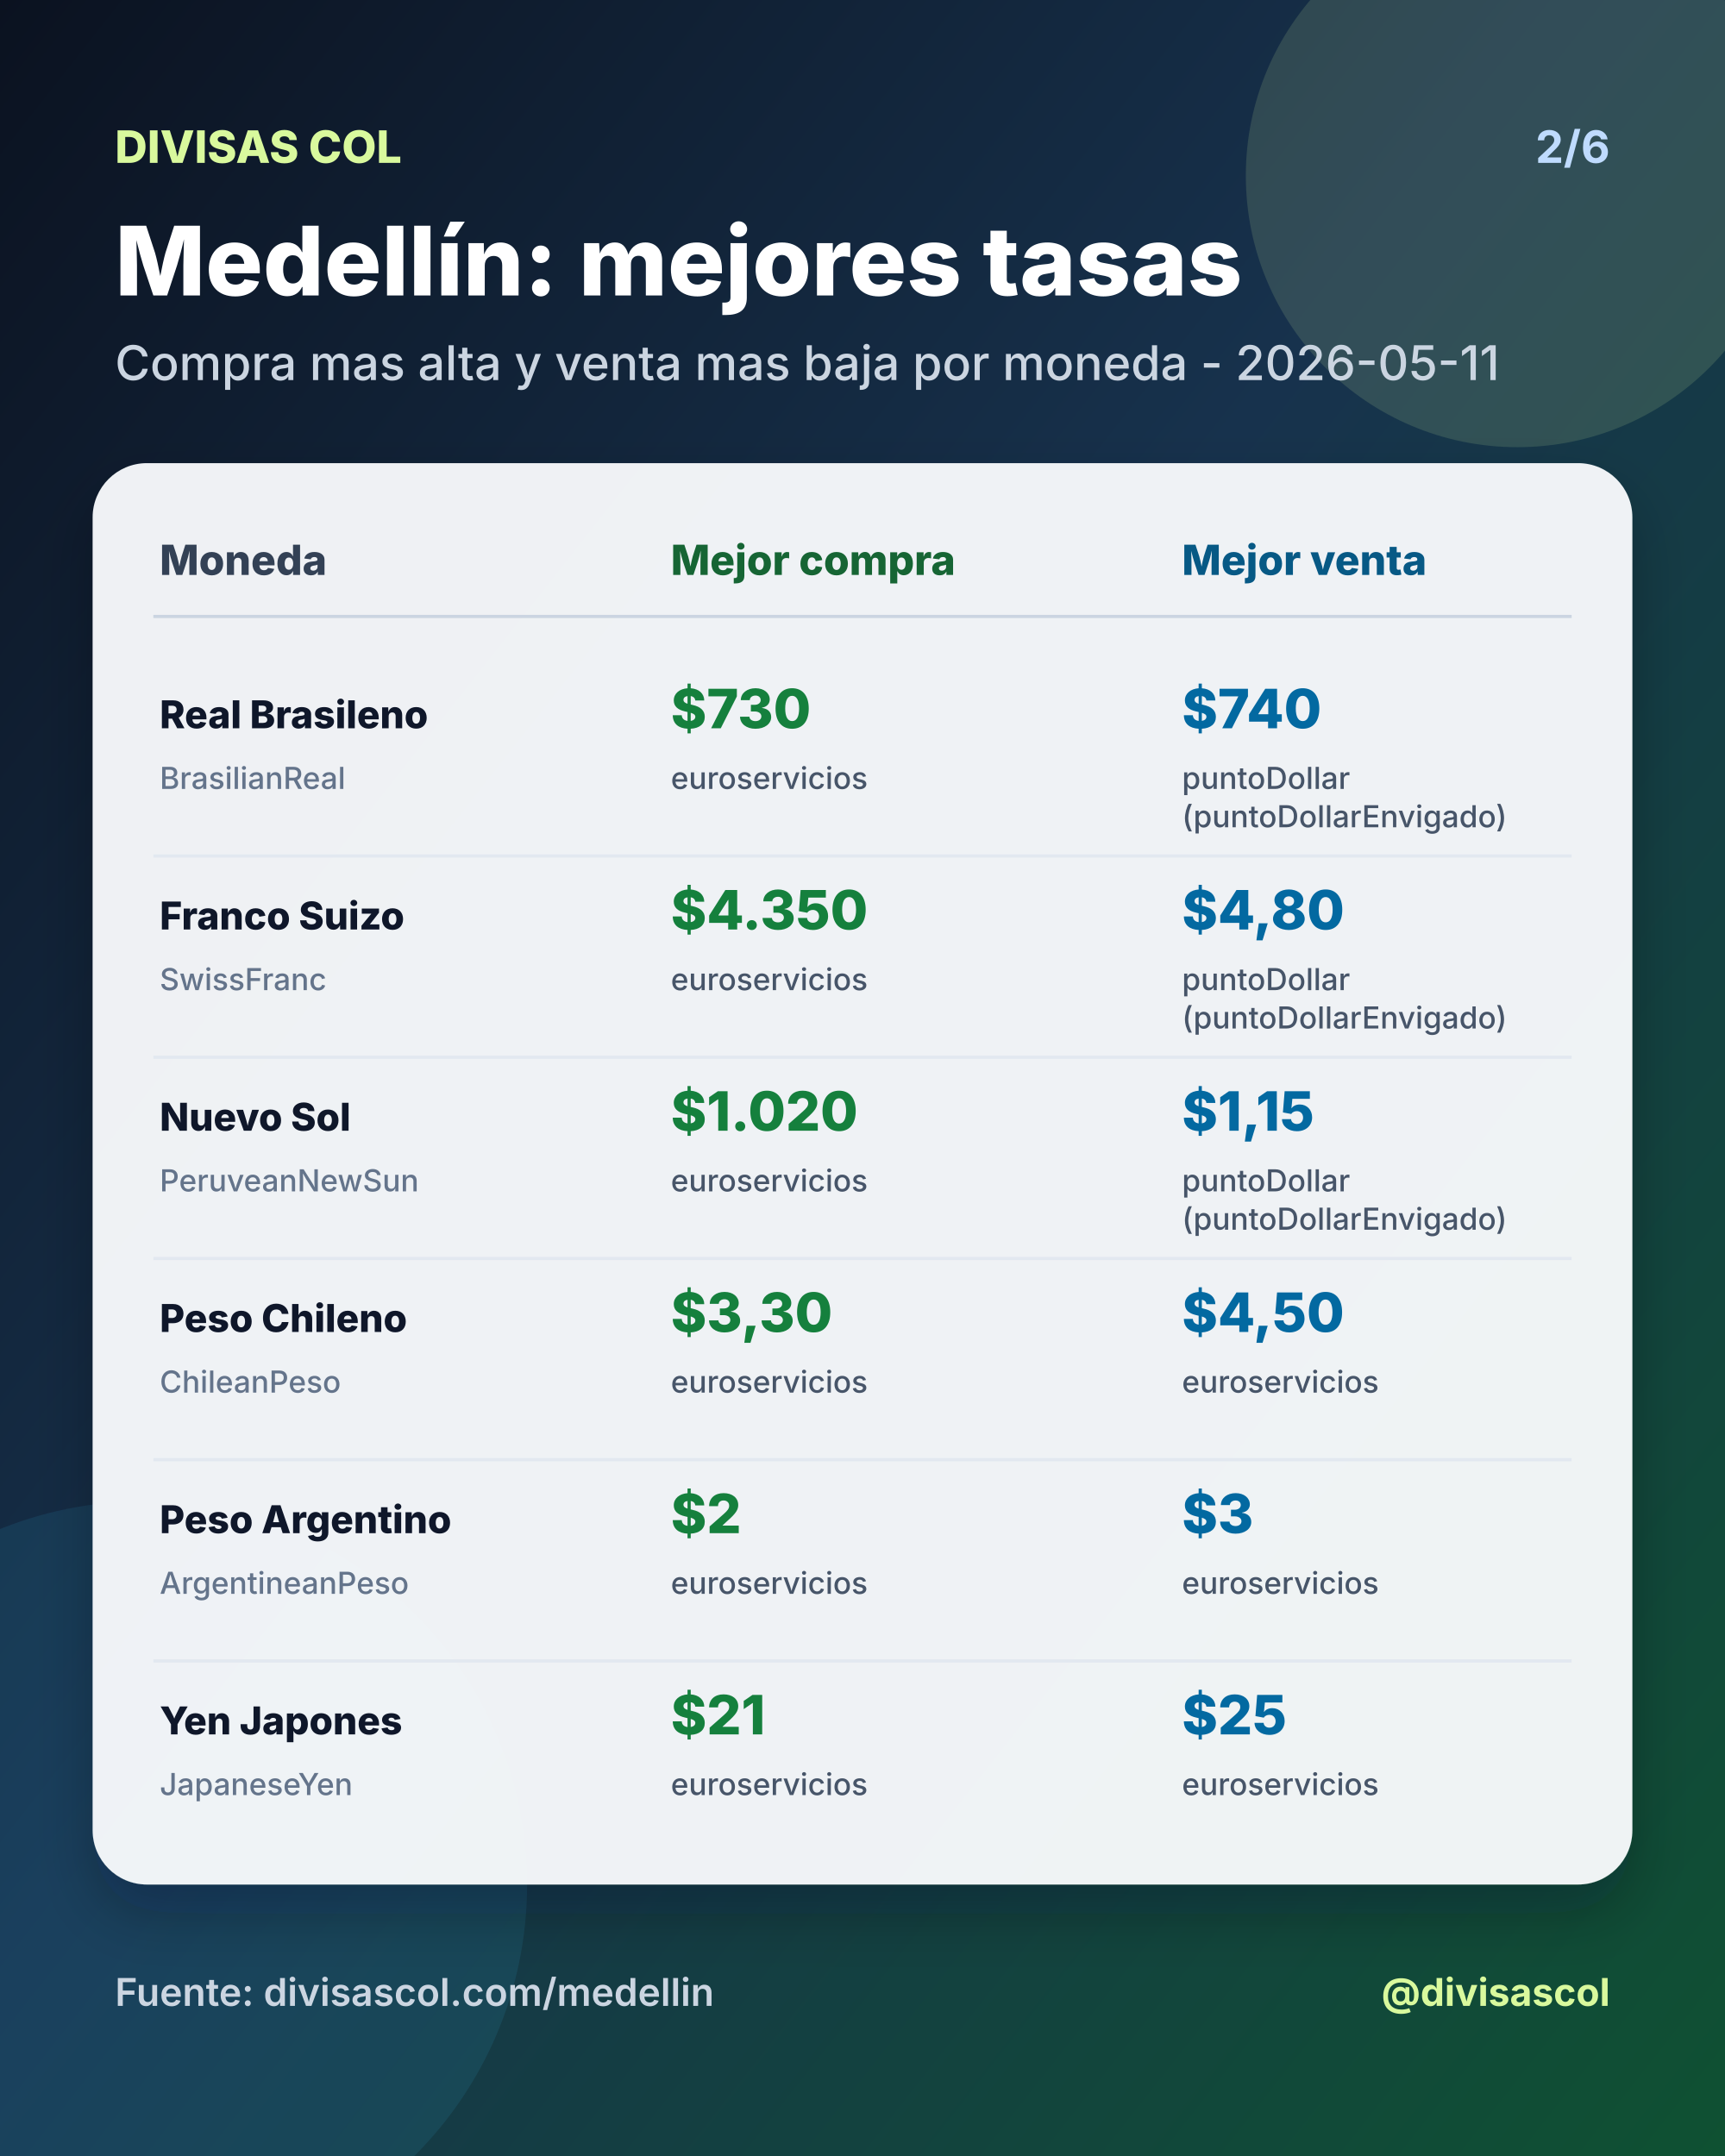
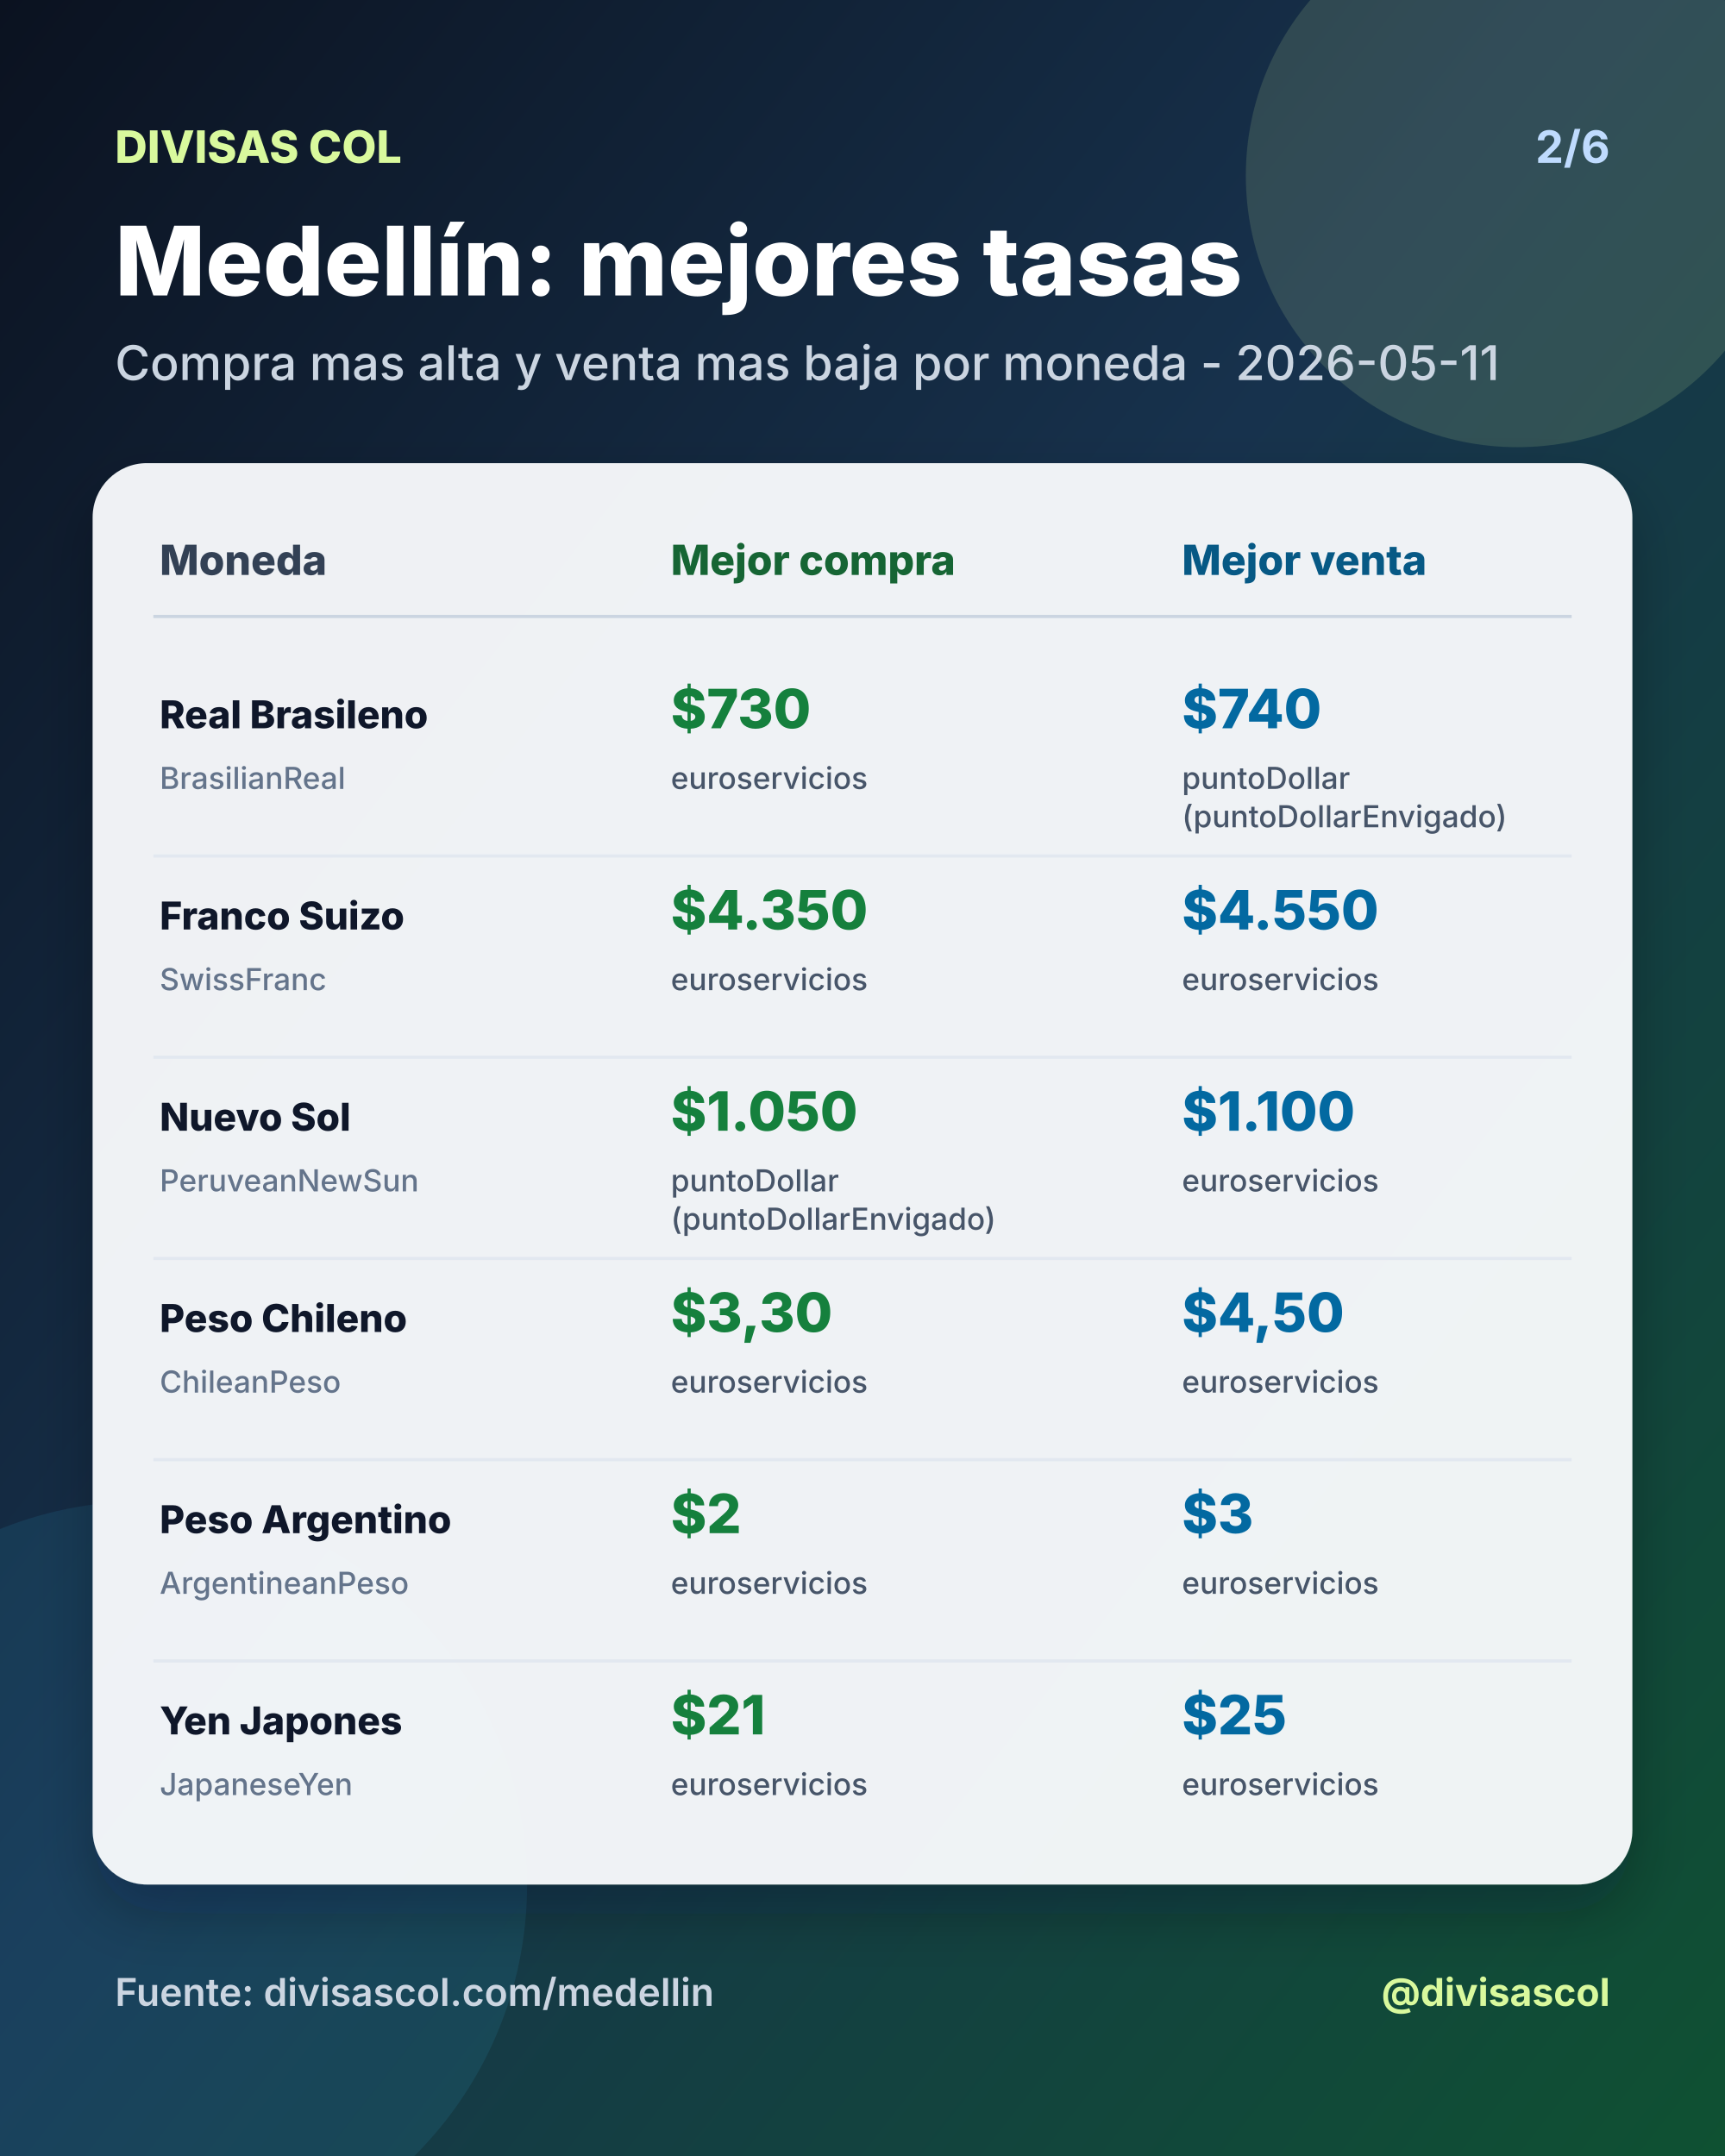
<svg xmlns="http://www.w3.org/2000/svg" width="1080" height="1350" viewBox="0 0 1080 1350">
  <defs>
    <linearGradient id="bg" x1="0" y1="0" x2="1" y2="1">
      <stop offset="0%" stop-color="#0b1220" />
      <stop offset="46%" stop-color="#17324d" />
      <stop offset="100%" stop-color="#0f5132" />
    </linearGradient>
    <filter id="shadow" x="-20%" y="-20%" width="140%" height="140%">
      <feDropShadow dx="0" dy="18" stdDeviation="18" flood-color="#020617" flood-opacity="0.28" />
    </filter>
  </defs>
  <rect width="1080" height="1350" fill="url(#bg)" />
  <circle cx="950" cy="110" r="170" fill="#d9f99d" opacity="0.14" />
  <circle cx="90" cy="1180" r="240" fill="#38bdf8" opacity="0.10" />
  <text x="72" y="102" fill="#d9f99d" font-size="28" font-family="Inter, Arial, sans-serif" font-weight="800" text-anchor="start">DIVISAS COL</text>
  <text x="1008" y="102" fill="#bfdbfe" font-size="28" font-family="Inter, Arial, sans-serif" font-weight="700" text-anchor="end">2/6</text>
  <text x="72" y="185" fill="#ffffff" font-size="60" font-family="Inter, Arial, sans-serif" font-weight="800" text-anchor="start">Medellín: mejores tasas</text>
  <text x="72" y="238" fill="#cbd5e1" font-size="30" font-family="Inter, Arial, sans-serif" font-weight="500" text-anchor="start">Compra mas alta y venta mas baja por moneda - 2026-05-11</text>
  <rect x="58" y="290" width="964" height="890" rx="34" fill="#f8fafc" opacity="0.96" filter="url(#shadow)" />
  <text x="100" y="360" fill="#334155" font-size="26" font-family="Inter, Arial, sans-serif" font-weight="800" text-anchor="start">Moneda</text>
  <text x="420" y="360" fill="#166534" font-size="26" font-family="Inter, Arial, sans-serif" font-weight="800" text-anchor="start">Mejor compra</text>
  <text x="740" y="360" fill="#075985" font-size="26" font-family="Inter, Arial, sans-serif" font-weight="800" text-anchor="start">Mejor venta</text>
  <line x1="96" y1="386" x2="984" y2="386" stroke="#cbd5e1" stroke-width="2" />
  <text x="100" y="456" fill="#0f172a" font-size="24" font-family="Inter, Arial, sans-serif" font-weight="800" text-anchor="start">Real Brasileno</text>
  <text x="100" y="494" fill="#64748b" font-size="19" font-family="Inter, Arial, sans-serif" font-weight="500" text-anchor="start">BrasilianReal</text>
  <text x="420" y="456" fill="#15803d" font-size="34" font-family="Inter, Arial, sans-serif" font-weight="800" text-anchor="start">$730</text>
  <text x="420" y="494" fill="#475569" font-size="19" font-family="Inter, Arial, sans-serif" font-weight="500" text-anchor="start">euroservicios</text>
  <text x="740" y="456" fill="#0369a1" font-size="34" font-family="Inter, Arial, sans-serif" font-weight="800" text-anchor="start">$740</text>
  <text x="740" y="494" fill="#475569" font-size="19" font-family="Inter, Arial, sans-serif" font-weight="500" text-anchor="start">puntoDollar</text>
  <text x="740" y="518" fill="#475569" font-size="19" font-family="Inter, Arial, sans-serif" font-weight="500" text-anchor="start">(puntoDollarEnvigado)</text>
  <line x1="96" y1="536" x2="984" y2="536" stroke="#e2e8f0" stroke-width="2" />
  <text x="100" y="582" fill="#0f172a" font-size="24" font-family="Inter, Arial, sans-serif" font-weight="800" text-anchor="start">Franco Suizo</text>
  <text x="100" y="620" fill="#64748b" font-size="19" font-family="Inter, Arial, sans-serif" font-weight="500" text-anchor="start">SwissFranc</text>
  <text x="420" y="582" fill="#15803d" font-size="34" font-family="Inter, Arial, sans-serif" font-weight="800" text-anchor="start">$4.350</text>
  <text x="420" y="620" fill="#475569" font-size="19" font-family="Inter, Arial, sans-serif" font-weight="500" text-anchor="start">euroservicios</text>
-   <text x="740" y="582" fill="#0369a1" font-size="34" font-family="Inter, Arial, sans-serif" font-weight="800" text-anchor="start">$4,80</text>
-   <text x="740" y="620" fill="#475569" font-size="19" font-family="Inter, Arial, sans-serif" font-weight="500" text-anchor="start">puntoDollar</text>
-   <text x="740" y="644" fill="#475569" font-size="19" font-family="Inter, Arial, sans-serif" font-weight="500" text-anchor="start">(puntoDollarEnvigado)</text>
+   <text x="740" y="582" fill="#0369a1" font-size="34" font-family="Inter, Arial, sans-serif" font-weight="800" text-anchor="start">$4.550</text>
+   <text x="740" y="620" fill="#475569" font-size="19" font-family="Inter, Arial, sans-serif" font-weight="500" text-anchor="start">euroservicios</text>
  <line x1="96" y1="662" x2="984" y2="662" stroke="#e2e8f0" stroke-width="2" />
  <text x="100" y="708" fill="#0f172a" font-size="24" font-family="Inter, Arial, sans-serif" font-weight="800" text-anchor="start">Nuevo Sol</text>
  <text x="100" y="746" fill="#64748b" font-size="19" font-family="Inter, Arial, sans-serif" font-weight="500" text-anchor="start">PeruveanNewSun</text>
-   <text x="420" y="708" fill="#15803d" font-size="34" font-family="Inter, Arial, sans-serif" font-weight="800" text-anchor="start">$1.020</text>
-   <text x="420" y="746" fill="#475569" font-size="19" font-family="Inter, Arial, sans-serif" font-weight="500" text-anchor="start">euroservicios</text>
-   <text x="740" y="708" fill="#0369a1" font-size="34" font-family="Inter, Arial, sans-serif" font-weight="800" text-anchor="start">$1,15</text>
-   <text x="740" y="746" fill="#475569" font-size="19" font-family="Inter, Arial, sans-serif" font-weight="500" text-anchor="start">puntoDollar</text>
-   <text x="740" y="770" fill="#475569" font-size="19" font-family="Inter, Arial, sans-serif" font-weight="500" text-anchor="start">(puntoDollarEnvigado)</text>
+   <text x="420" y="708" fill="#15803d" font-size="34" font-family="Inter, Arial, sans-serif" font-weight="800" text-anchor="start">$1.050</text>
+   <text x="420" y="746" fill="#475569" font-size="19" font-family="Inter, Arial, sans-serif" font-weight="500" text-anchor="start">puntoDollar</text>
+   <text x="420" y="770" fill="#475569" font-size="19" font-family="Inter, Arial, sans-serif" font-weight="500" text-anchor="start">(puntoDollarEnvigado)</text>
+   <text x="740" y="708" fill="#0369a1" font-size="34" font-family="Inter, Arial, sans-serif" font-weight="800" text-anchor="start">$1.100</text>
+   <text x="740" y="746" fill="#475569" font-size="19" font-family="Inter, Arial, sans-serif" font-weight="500" text-anchor="start">euroservicios</text>
  <line x1="96" y1="788" x2="984" y2="788" stroke="#e2e8f0" stroke-width="2" />
  <text x="100" y="834" fill="#0f172a" font-size="24" font-family="Inter, Arial, sans-serif" font-weight="800" text-anchor="start">Peso Chileno</text>
  <text x="100" y="872" fill="#64748b" font-size="19" font-family="Inter, Arial, sans-serif" font-weight="500" text-anchor="start">ChileanPeso</text>
  <text x="420" y="834" fill="#15803d" font-size="34" font-family="Inter, Arial, sans-serif" font-weight="800" text-anchor="start">$3,30</text>
  <text x="420" y="872" fill="#475569" font-size="19" font-family="Inter, Arial, sans-serif" font-weight="500" text-anchor="start">euroservicios</text>
  <text x="740" y="834" fill="#0369a1" font-size="34" font-family="Inter, Arial, sans-serif" font-weight="800" text-anchor="start">$4,50</text>
  <text x="740" y="872" fill="#475569" font-size="19" font-family="Inter, Arial, sans-serif" font-weight="500" text-anchor="start">euroservicios</text>
  <line x1="96" y1="914" x2="984" y2="914" stroke="#e2e8f0" stroke-width="2" />
  <text x="100" y="960" fill="#0f172a" font-size="24" font-family="Inter, Arial, sans-serif" font-weight="800" text-anchor="start">Peso Argentino</text>
  <text x="100" y="998" fill="#64748b" font-size="19" font-family="Inter, Arial, sans-serif" font-weight="500" text-anchor="start">ArgentineanPeso</text>
  <text x="420" y="960" fill="#15803d" font-size="34" font-family="Inter, Arial, sans-serif" font-weight="800" text-anchor="start">$2</text>
  <text x="420" y="998" fill="#475569" font-size="19" font-family="Inter, Arial, sans-serif" font-weight="500" text-anchor="start">euroservicios</text>
  <text x="740" y="960" fill="#0369a1" font-size="34" font-family="Inter, Arial, sans-serif" font-weight="800" text-anchor="start">$3</text>
  <text x="740" y="998" fill="#475569" font-size="19" font-family="Inter, Arial, sans-serif" font-weight="500" text-anchor="start">euroservicios</text>
  <line x1="96" y1="1040" x2="984" y2="1040" stroke="#e2e8f0" stroke-width="2" />
  <text x="100" y="1086" fill="#0f172a" font-size="24" font-family="Inter, Arial, sans-serif" font-weight="800" text-anchor="start">Yen Japones</text>
  <text x="100" y="1124" fill="#64748b" font-size="19" font-family="Inter, Arial, sans-serif" font-weight="500" text-anchor="start">JapaneseYen</text>
  <text x="420" y="1086" fill="#15803d" font-size="34" font-family="Inter, Arial, sans-serif" font-weight="800" text-anchor="start">$21</text>
  <text x="420" y="1124" fill="#475569" font-size="19" font-family="Inter, Arial, sans-serif" font-weight="500" text-anchor="start">euroservicios</text>
  <text x="740" y="1086" fill="#0369a1" font-size="34" font-family="Inter, Arial, sans-serif" font-weight="800" text-anchor="start">$25</text>
  <text x="740" y="1124" fill="#475569" font-size="19" font-family="Inter, Arial, sans-serif" font-weight="500" text-anchor="start">euroservicios</text>
  <text x="72" y="1256" fill="#cbd5e1" font-size="24" font-family="Inter, Arial, sans-serif" font-weight="600" text-anchor="start">Fuente: divisascol.com/medellin</text>
  <text x="1008" y="1256" fill="#d9f99d" font-size="24" font-family="Inter, Arial, sans-serif" font-weight="700" text-anchor="end">@divisascol</text>
</svg>
